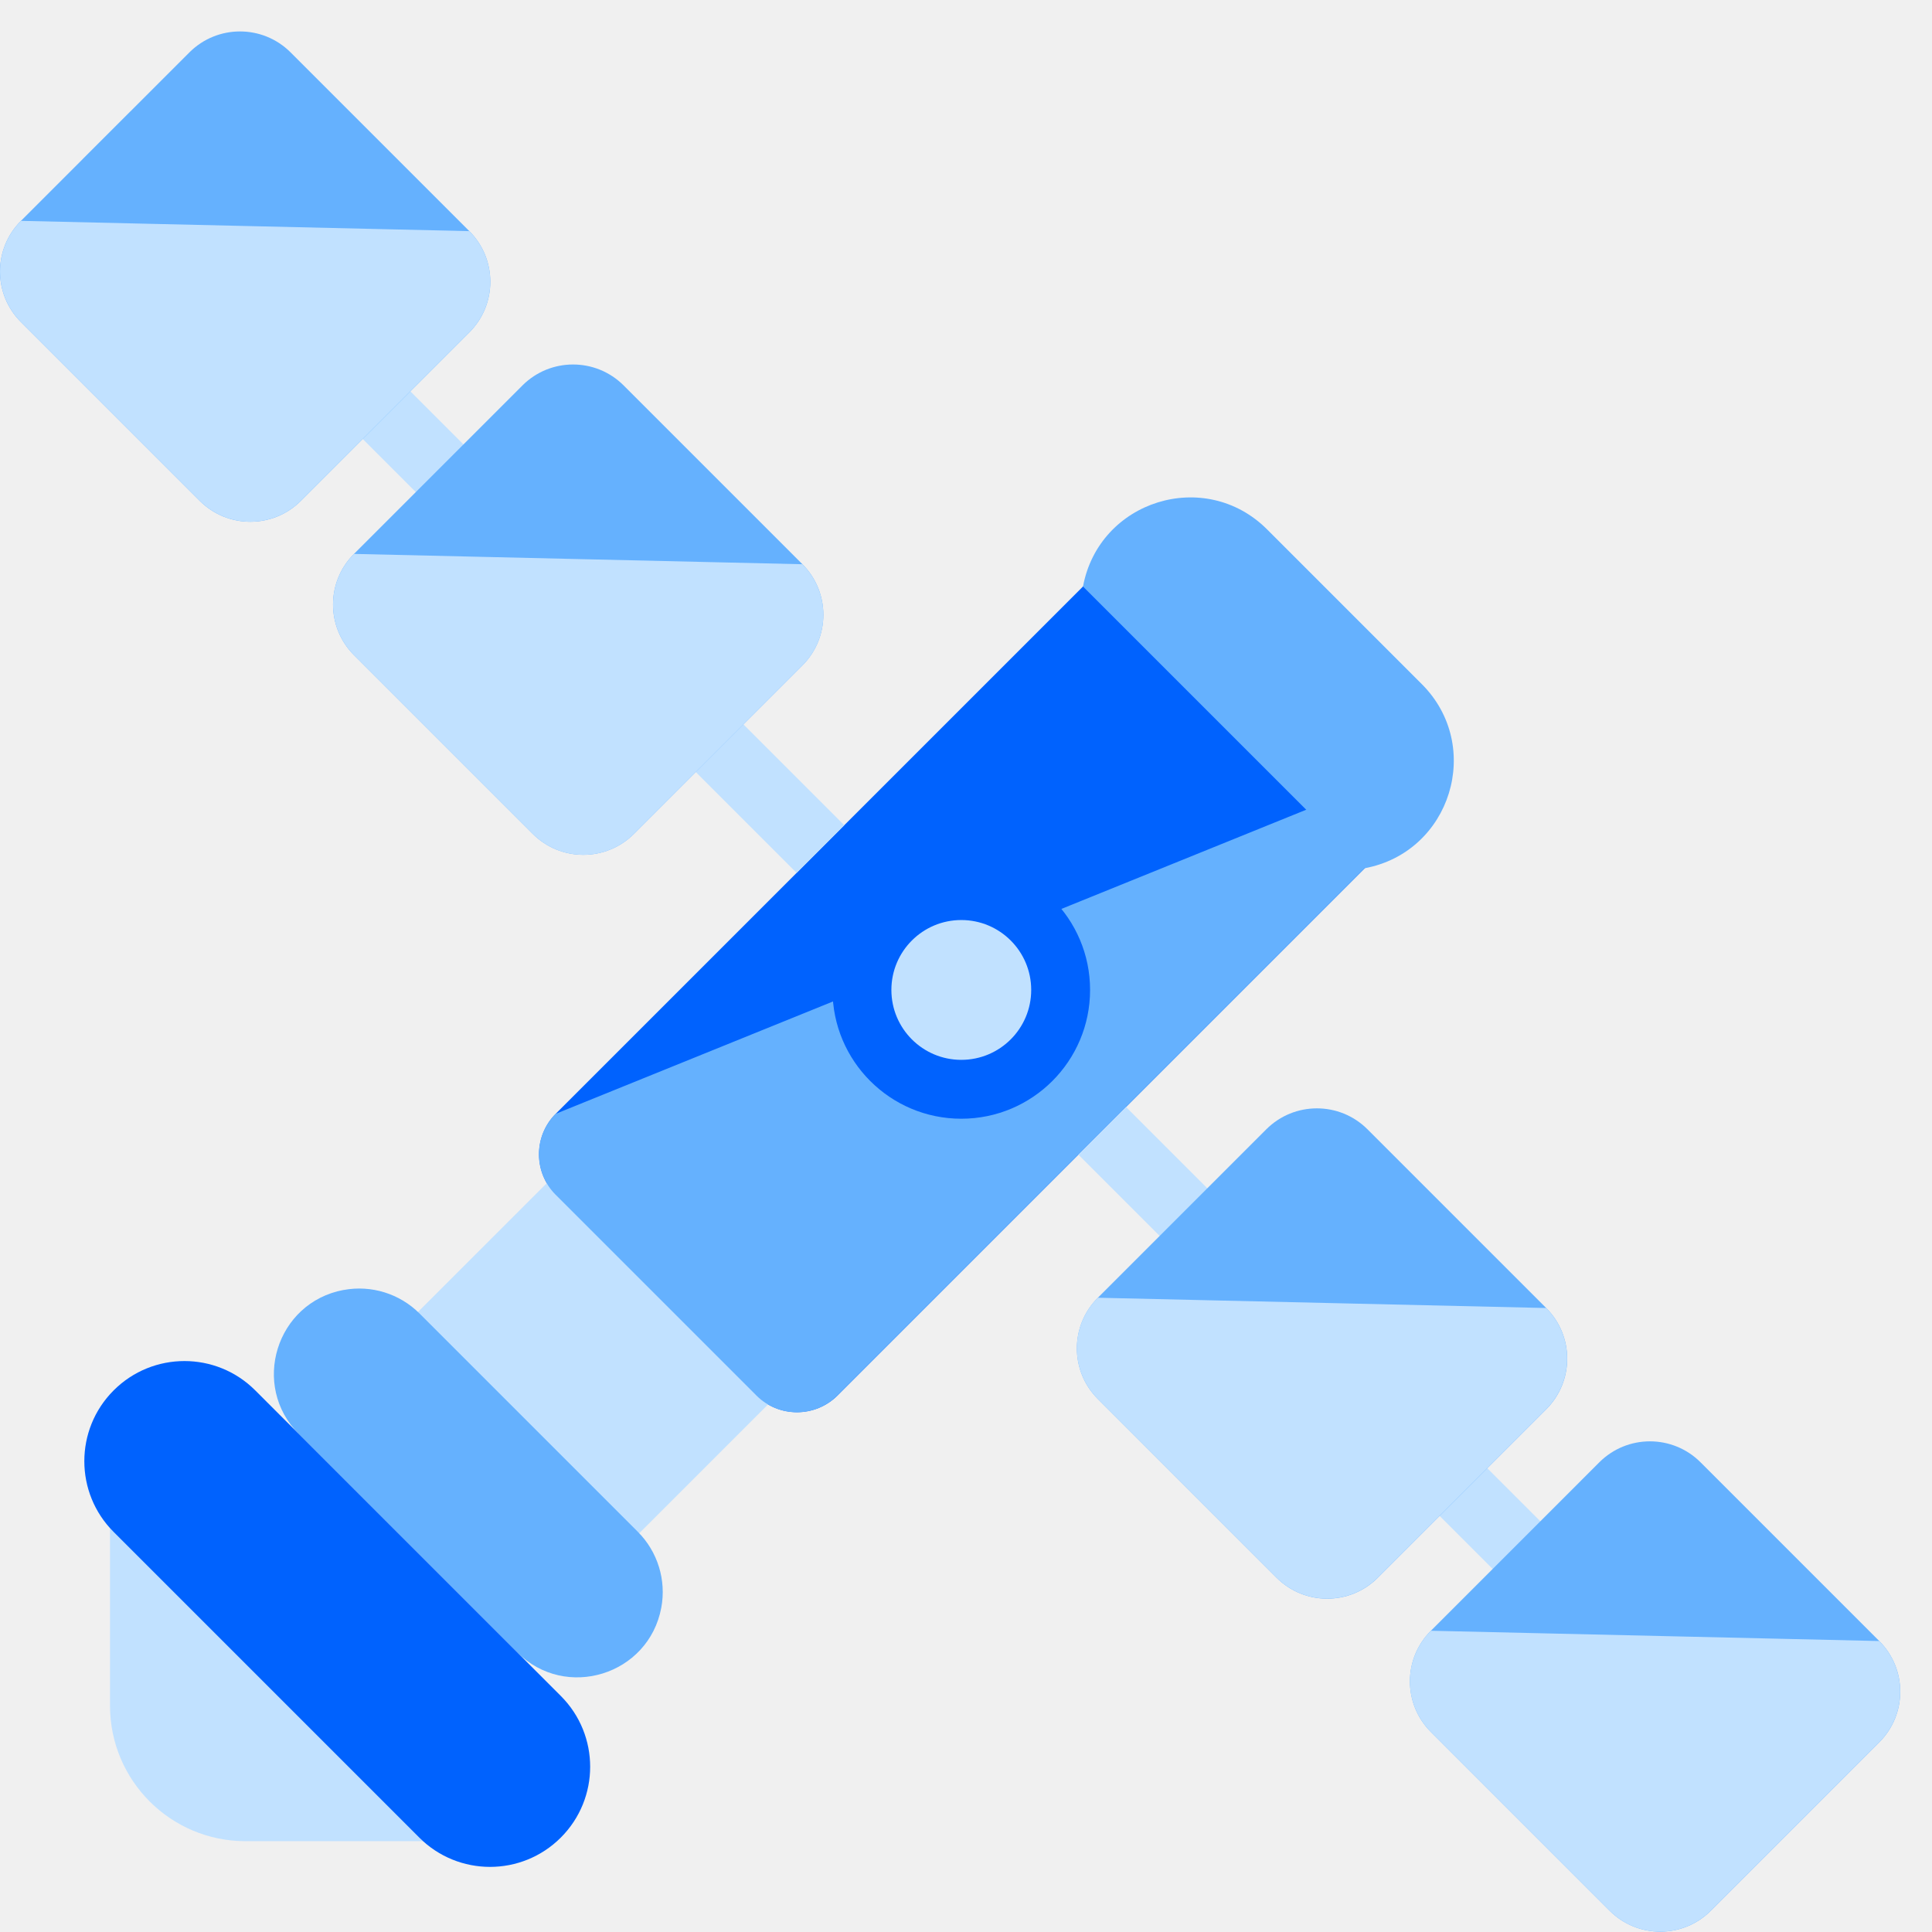
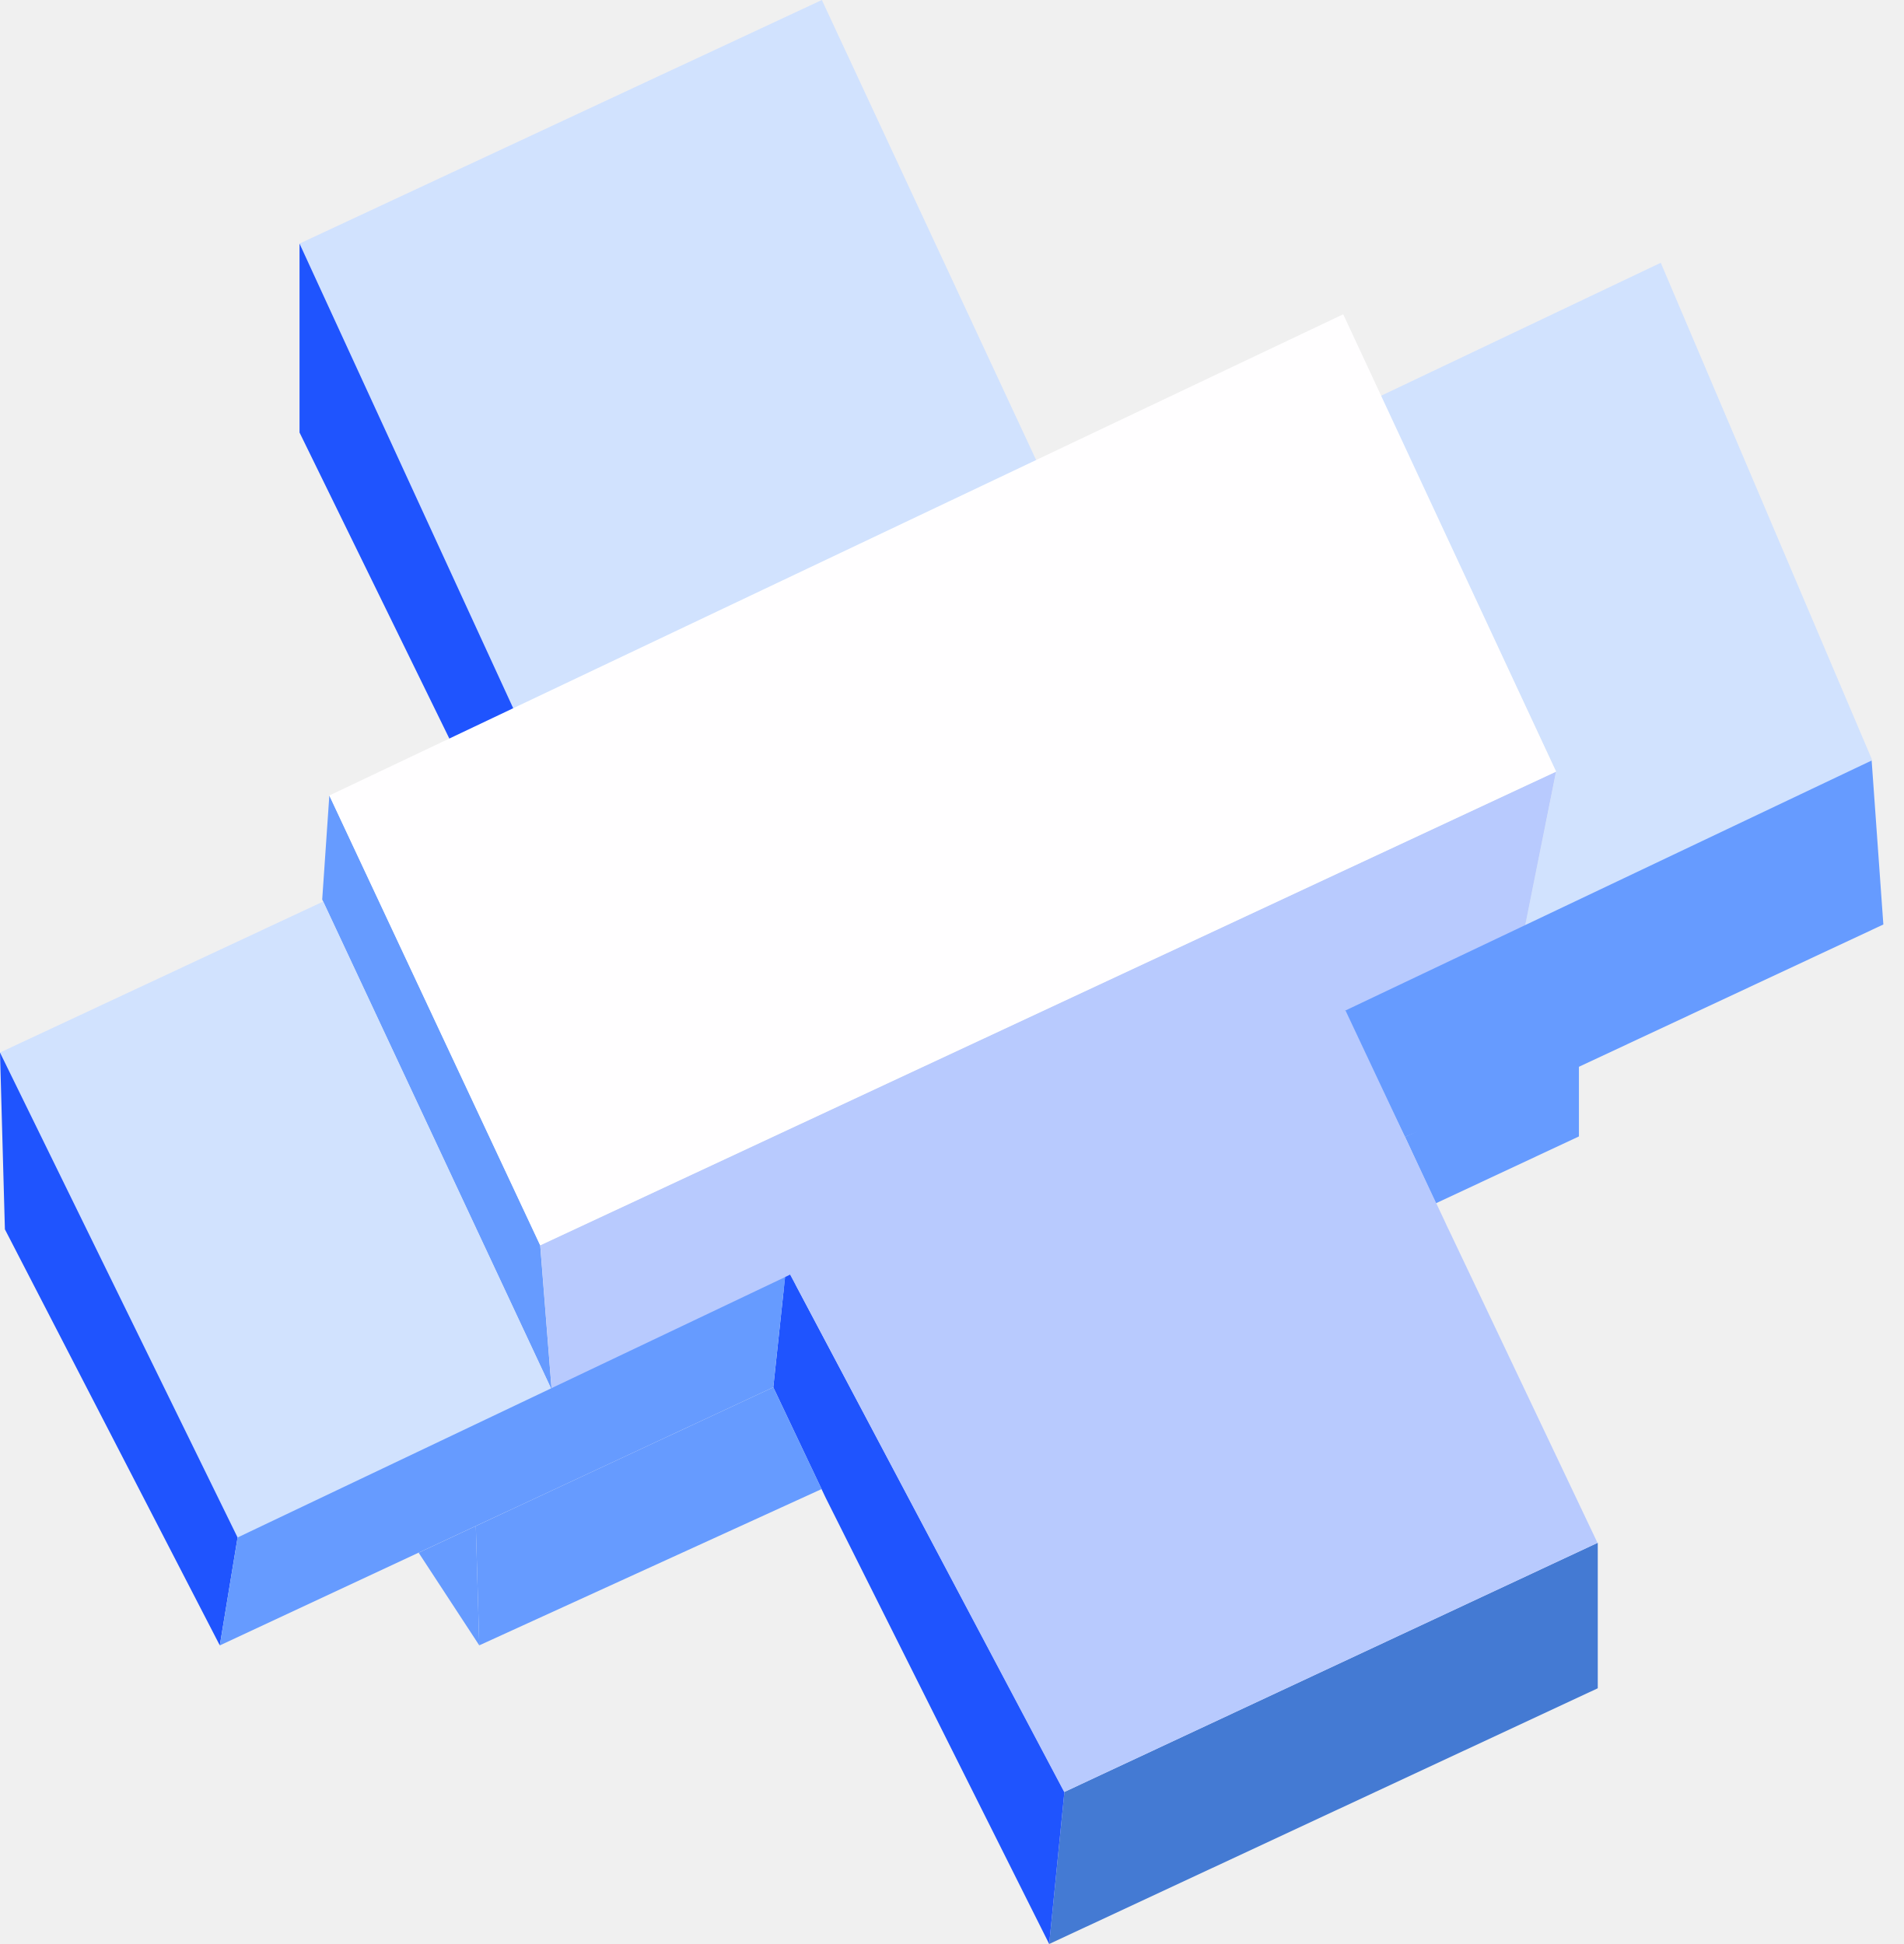
- <svg xmlns="http://www.w3.org/2000/svg" width="464" height="464" viewBox="0 0 464 464" fill="none">
-   <path d="M260.57 140.387L133.517 267.44C128.116 272.841 128.116 281.598 133.517 286.999L181.628 335.11C187.029 340.511 195.786 340.511 201.187 335.11L328.24 208.057C333.641 202.656 333.641 193.899 328.24 188.499L280.128 140.387C274.727 134.986 265.97 134.986 260.57 140.387Z" fill="#0062FE" />
-   <path d="M132.231 283.248L99.626 315.853L152.765 368.992L185.37 336.387L132.231 283.248Z" fill="#C1E1FF" />
-   <path d="M133.44 267.51C128.08 272.87 128.08 281.57 133.44 286.93L181.68 335.17C187.04 340.53 195.74 340.53 201.1 335.17L328.29 207.98C333.65 202.62 333.65 193.92 328.29 188.56" fill="#65B1FE" />
-   <path d="M270.426 265.85L258.978 277.298L421.74 440.06L433.188 428.612L270.426 265.85Z" fill="#C1E1FF" />
-   <path d="M31.327 26.756L19.879 38.204L191.317 209.642L202.765 198.194L31.327 26.756Z" fill="#C1E1FF" />
-   <path d="M304.117 271.223L263.663 311.677C256.95 318.39 256.95 329.274 263.663 335.987L306.591 378.916C313.305 385.629 324.189 385.629 330.902 378.916L371.355 338.462C378.068 331.749 378.068 320.865 371.355 314.152L328.427 271.223C321.714 264.51 310.83 264.51 304.117 271.223Z" fill="#65B1FE" />
-   <path d="M384.102 351.196L343.649 391.65C336.936 398.363 336.936 409.247 343.649 415.96L386.577 458.889C393.29 465.602 404.174 465.602 410.888 458.889L451.341 418.435C458.054 411.722 458.054 400.838 451.341 394.125L408.413 351.196C401.7 344.483 390.816 344.483 384.102 351.196Z" fill="#65B1FE" />
-   <path d="M45.486 12.586L5.032 53.04C-1.681 59.753 -1.681 70.637 5.032 77.35L47.961 120.278C54.674 126.992 65.558 126.992 72.271 120.278L112.724 79.825C119.438 73.112 119.438 62.228 112.724 55.514L69.796 12.586C63.083 5.873 52.199 5.873 45.486 12.586Z" fill="#65B1FE" />
-   <path d="M125.472 92.573L85.018 133.027C78.305 139.74 78.305 150.624 85.018 157.337L127.946 200.266C134.66 206.979 145.544 206.979 152.257 200.266L192.71 159.812C199.423 153.099 199.423 142.215 192.71 135.502L149.782 92.573C143.069 85.86 132.185 85.86 125.472 92.573Z" fill="#65B1FE" />
-   <path d="M26.42 367.04V409.64C26.42 427.62 40.99 442.19 58.97 442.19H101.57" fill="#C1E1FF" />
-   <path d="M82.52 309.8C66.32 312.82 60.14 332.76 71.79 344.42L124.2 396.83C135.85 408.48 155.8 402.3 158.82 386.1C160.06 379.46 157.94 372.64 153.17 367.87L100.76 315.46C95.99 310.69 89.16 308.57 82.53 309.81L82.52 309.8Z" fill="#65B1FE" />
-   <path d="M27.3 333.919L27.293 333.926C17.905 343.315 17.905 358.536 27.293 367.924L100.691 441.322C110.079 450.71 125.3 450.71 134.689 441.322L134.696 441.315C144.084 431.927 144.084 416.705 134.696 407.317L61.298 333.919C51.91 324.531 36.689 324.531 27.3 333.919Z" fill="#0062FE" />
-   <path d="M263.66 311.67C256.95 318.38 256.95 329.27 263.66 335.98L306.58 378.9C313.29 385.61 324.18 385.61 330.89 378.9L371.34 338.45C378.05 331.74 378.05 320.85 371.34 314.14" fill="#C1E1FF" />
-   <path d="M343.65 391.65C336.94 398.36 336.94 409.25 343.65 415.96L386.57 458.88C393.28 465.59 404.17 465.59 410.88 458.88L451.33 418.43C458.04 411.72 458.04 400.83 451.33 394.12" fill="#C1E1FF" />
-   <path d="M5.04 53.04C-1.67 59.75 -1.67 70.64 5.04 77.35L47.96 120.27C54.67 126.98 65.56 126.98 72.27 120.27L112.72 79.82C119.43 73.11 119.43 62.22 112.72 55.51" fill="#C1E1FF" />
-   <path d="M85.02 133.03C78.31 139.74 78.31 150.63 85.02 157.34L127.95 200.27C134.66 206.98 145.55 206.98 152.26 200.27L192.71 159.82C199.42 153.11 199.42 142.22 192.71 135.51" fill="#C1E1FF" />
-   <path d="M230.87 268.68C247.952 268.68 261.8 254.832 261.8 237.75C261.8 220.668 247.952 206.82 230.87 206.82C213.788 206.82 199.94 220.668 199.94 237.75C199.94 254.832 213.788 268.68 230.87 268.68Z" fill="#0062FE" />
-   <path d="M230.87 254.54C240.143 254.54 247.66 247.023 247.66 237.75C247.66 228.477 240.143 220.96 230.87 220.96C221.597 220.96 214.08 228.477 214.08 237.75C214.08 247.023 221.597 254.54 230.87 254.54Z" fill="#C1E1FF" />
-   <path d="M339.81 162.64L304.32 127.15C289.43 112.26 263.96 120.16 260.1 140.86L293.93 174.69L327.76 208.52C348.46 204.66 356.35 179.19 341.47 164.3L339.81 162.64Z" fill="#65B1FE" />
+ <svg xmlns="http://www.w3.org/2000/svg" width="47" height="48" viewBox="0 0 47 48" fill="none">
+   <g clip-path="url(#clip0_1651_337)">
+     <path d="M25.619 11.448L12.85 17.881L7.394 6.014L20.288 0L25.619 11.448Z" fill="#D1E2FE" />
+     <path d="M37.411 24.035L38.414 19.052L34.081 9.777L40.997 6.488L46.215 18.765L37.411 24.035Z" fill="#D1E2FE" />
+     <path d="M38.977 26.154V28.06L35.444 29.712L34.683 28.07L38.977 26.154Z" fill="#669BFF" />
+     <path d="M13.617 34.311L7.954 22.209L8.13 19.642L13.335 30.748L13.617 34.311Z" fill="#669BFF" />
+     <path d="M13.617 34.313V34.345L5.863 37.962L0 25.988L7.978 22.26L13.617 34.313Z" fill="#D1E2FE" />
+     <path d="M38.412 19.052L37.413 24.036L33.573 25.693L19.669 31.719L19.651 31.727L13.618 34.313L13.337 30.748L38.412 19.052Z" fill="#B8CAFE" />
+     <path d="M39.442 38.092V41.686L25.9 48L26.276 44.245L39.442 38.092Z" fill="#447AD3" />
+     <path d="M26.276 44.244L25.9 48L20.379 36.975L19.089 34.254L19.38 31.532L19.506 31.471L26.276 44.244Z" fill="#1F54FE" />
+     <path d="M5.865 37.962L5.426 40.627L0.121 30.354L0 25.989L5.865 37.962Z" fill="#1F54FE" />
+     <path d="M19.38 31.533L19.089 34.254L11.831 37.639L11.424 37.829L5.426 40.628L5.865 37.962" fill="#669BFF" />
+     <path d="M20.282 36.767L11.831 40.626L11.746 37.679L19.089 34.254L20.282 36.767Z" fill="#669BFF" />
+     <path d="M12.723 17.604L11.149 18.352L7.394 10.679V6.014L12.723 17.604Z" fill="#1F54FE" />
+     <path d="M46.205 18.777L33.191 24.961L33.543 25.713L34.681 28.072L38.965 26.346L46.492 22.827L46.203 18.779L46.205 18.777Z" fill="#669BFF" />
+     <path d="M10.334 38.338L11.746 37.679L11.831 40.626L10.334 38.338Z" fill="#669BFF" />
+     <path d="M39.436 38.096L26.27 44.248L19.507 31.471L33.215 24.951L35.652 30.128L35.751 30.342H35.753L39.436 38.096Z" fill="#B8CAFE" />
+     <path d="M8.13 19.642L33.158 7.76L38.413 19.052L13.335 30.748" fill="#FFFEFF" />
+   </g>
+   <defs>
+     <clipPath id="clip0_1651_337">
+       <rect width="46.494" height="48" fill="white" />
+     </clipPath>
+   </defs>
</svg>
